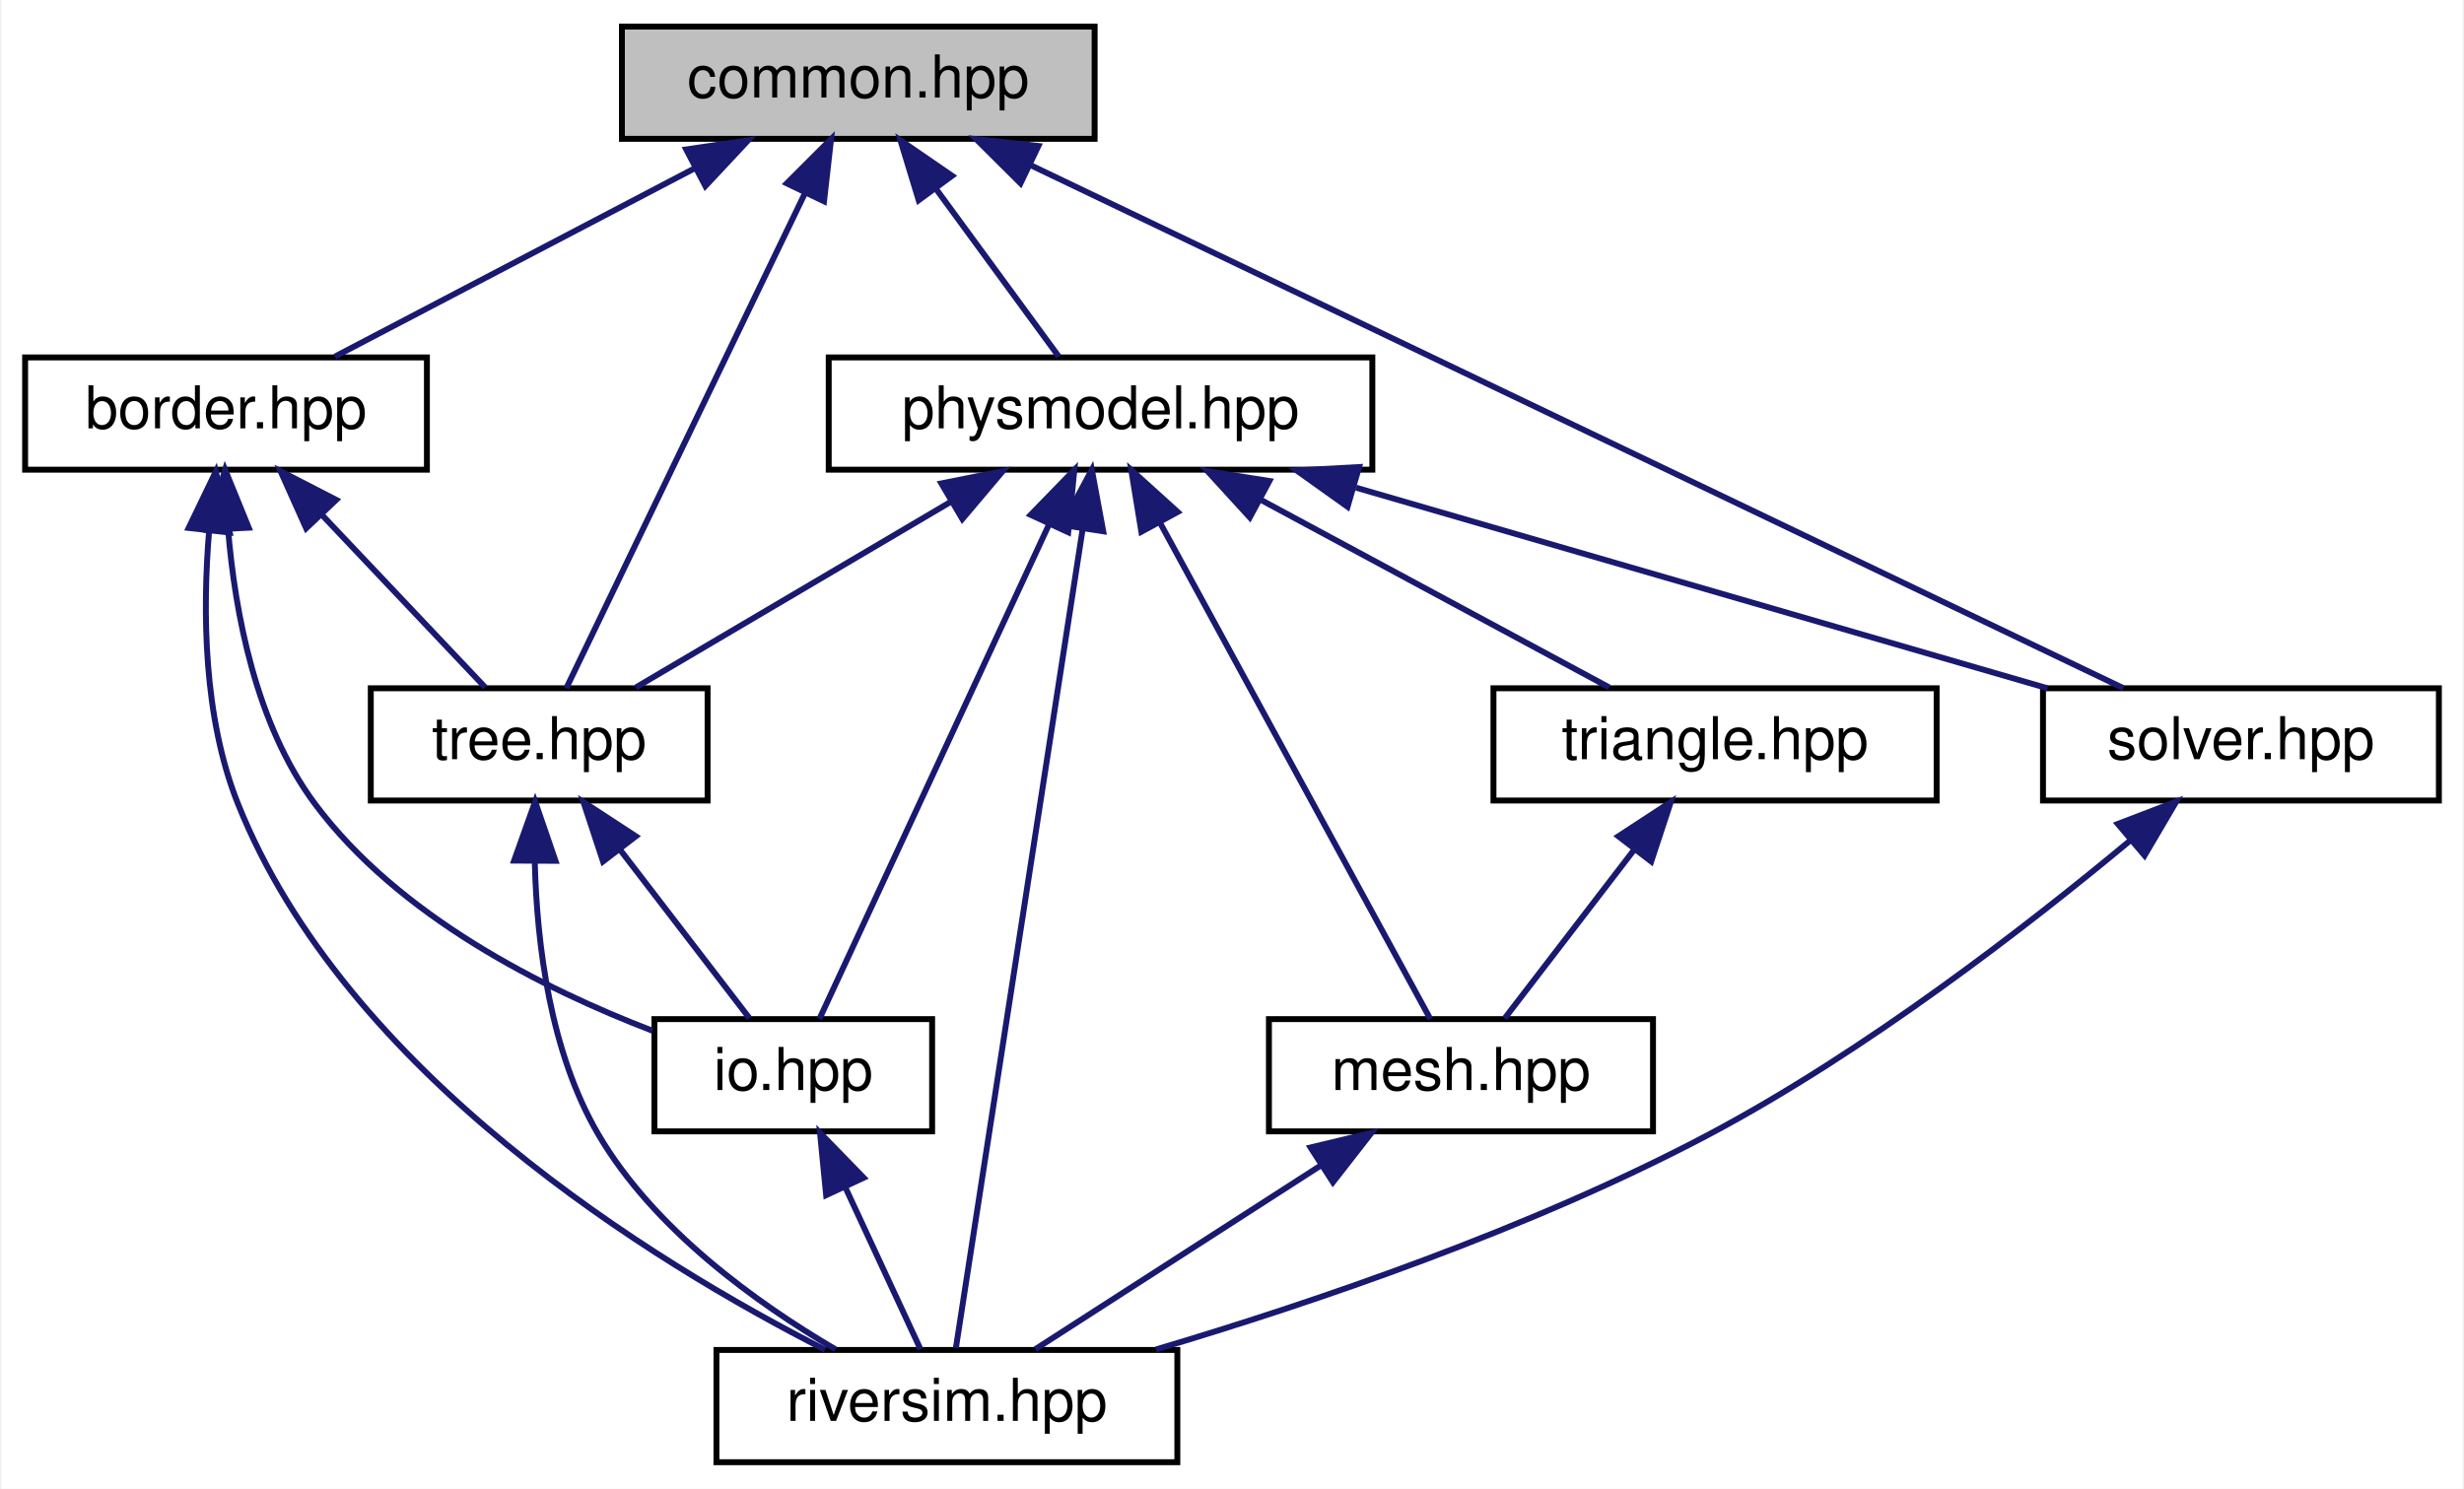
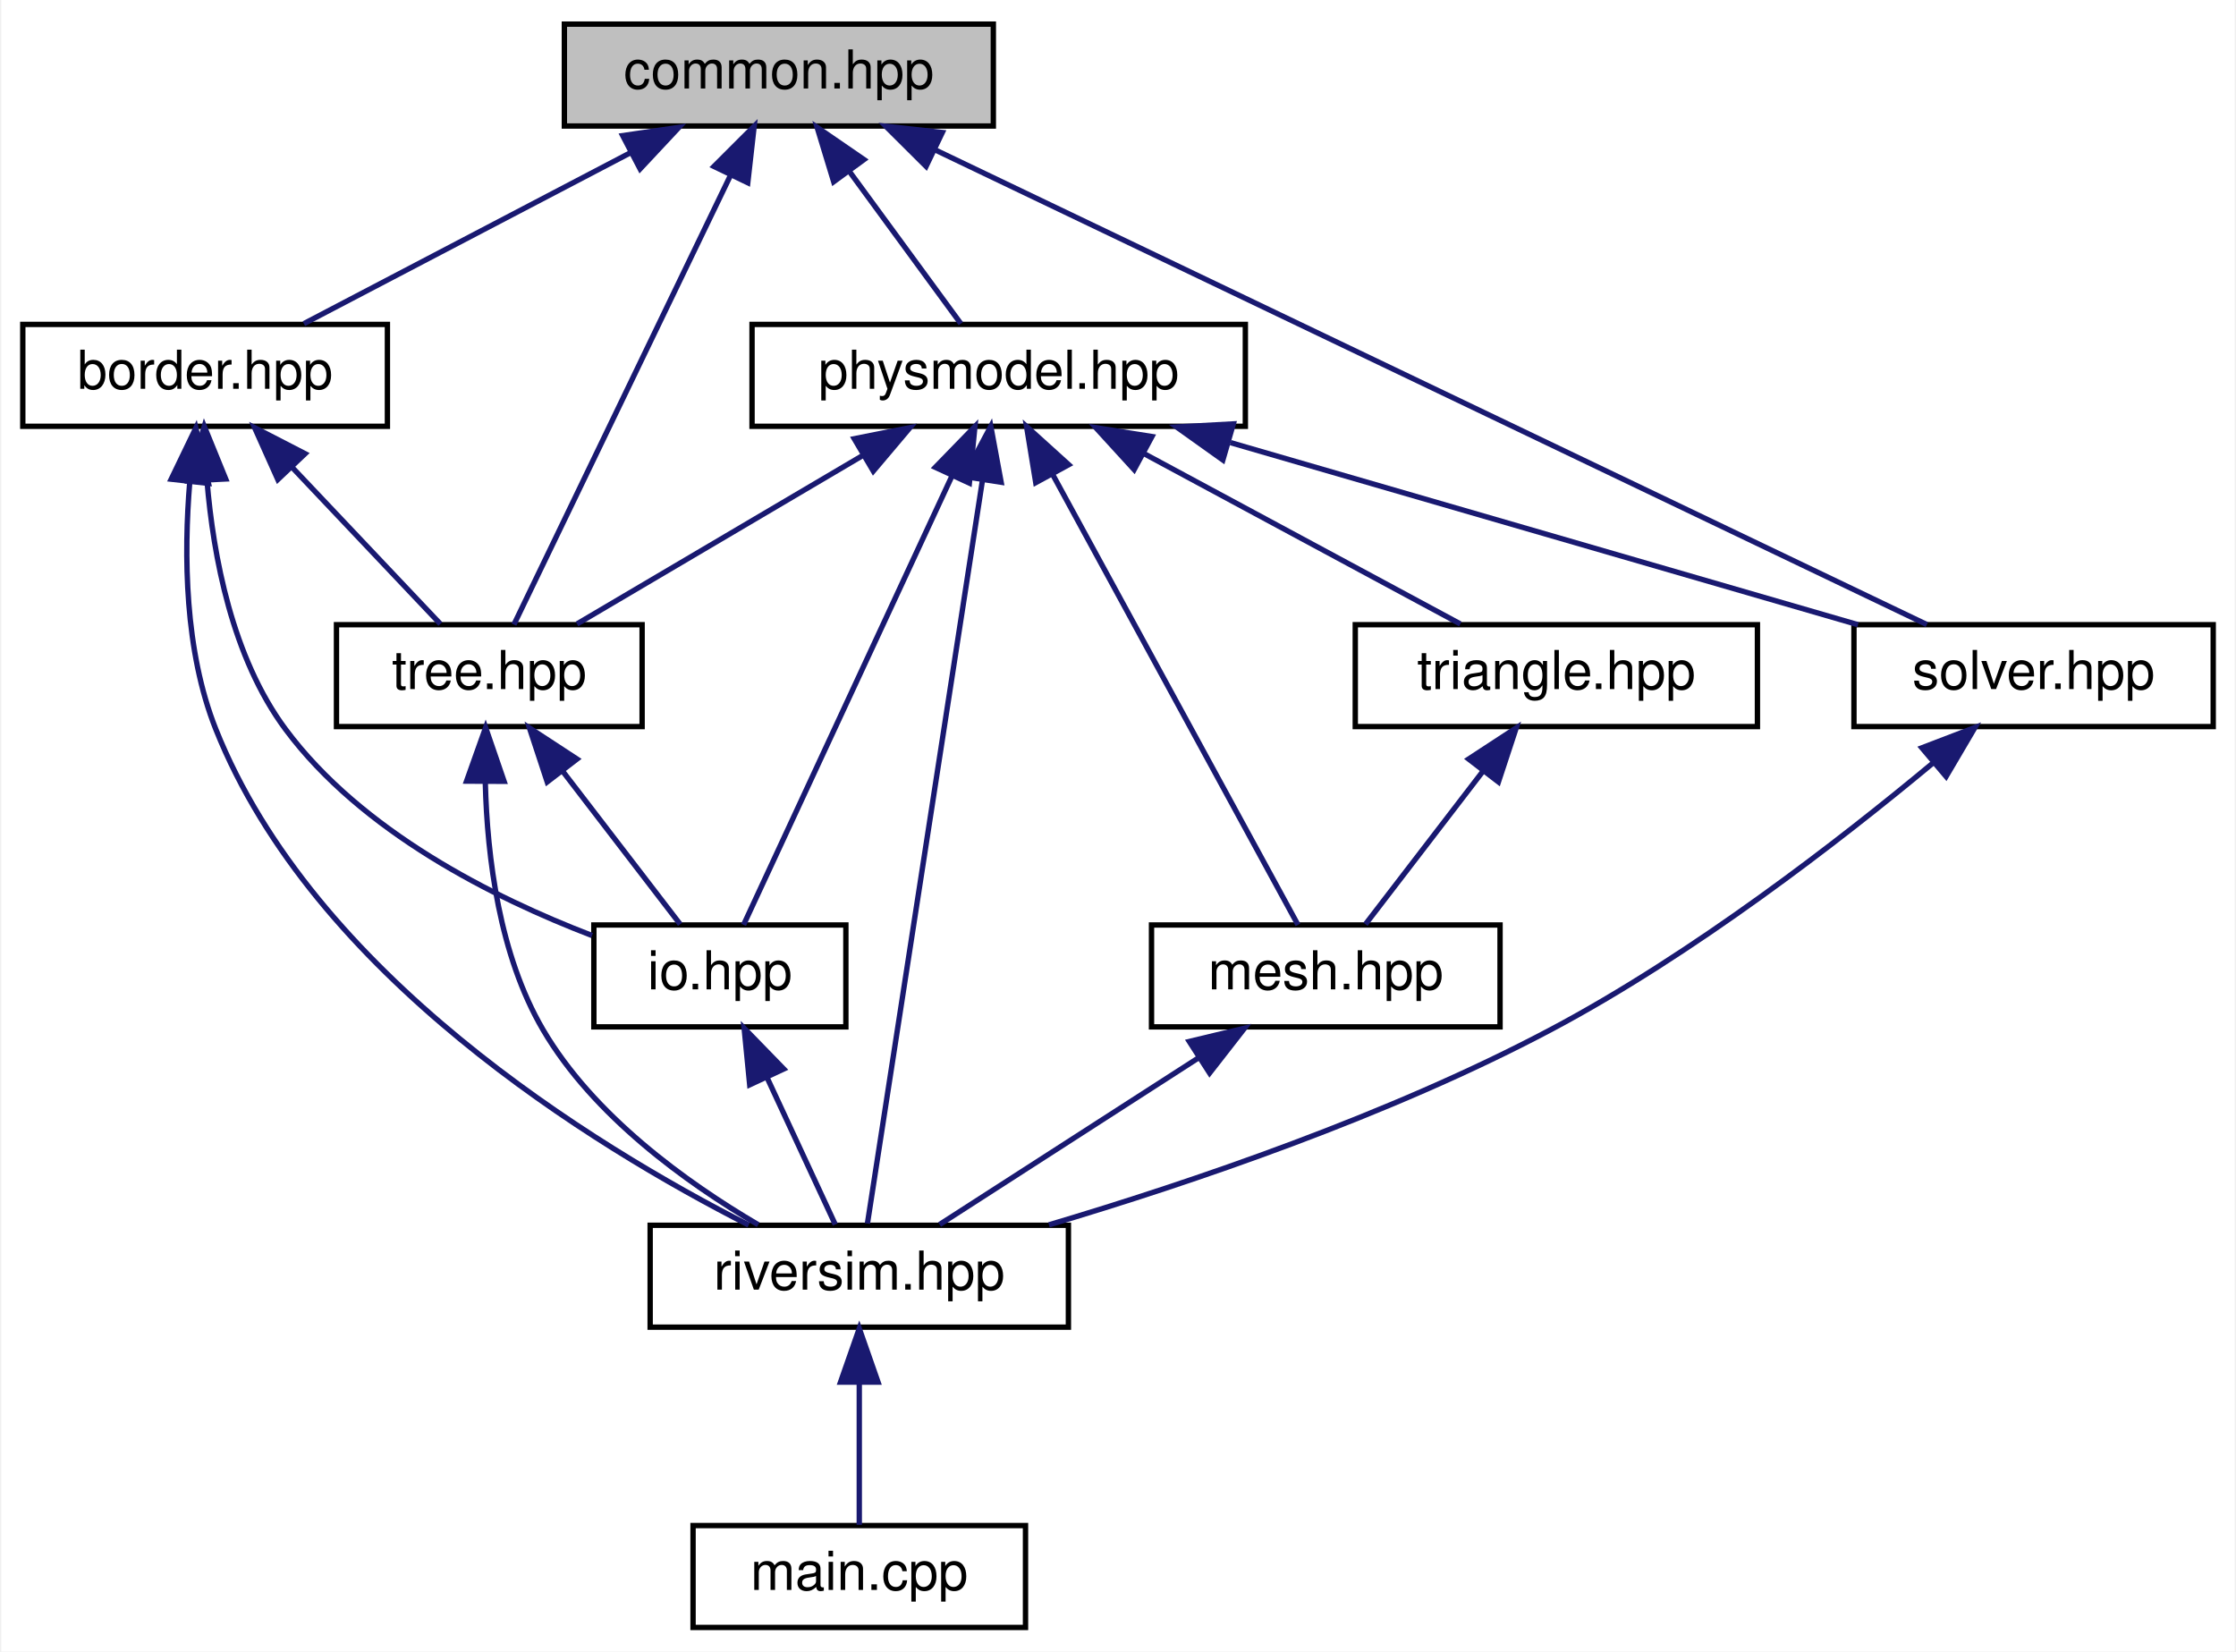
- <svg xmlns="http://www.w3.org/2000/svg" xmlns:xlink="http://www.w3.org/1999/xlink" width="417pt" height="252pt" viewBox="0.00 0.00 416.50 252.00">
-   <g id="graph0" class="graph" transform="scale(1 1) rotate(0) translate(4 248)">
-     <polygon fill="#ffffff" stroke="transparent" points="-4,4 -4,-248 412.5,-248 412.5,4 -4,4" />
+ <svg xmlns="http://www.w3.org/2000/svg" xmlns:xlink="http://www.w3.org/1999/xlink" width="417pt" height="308pt" viewBox="0.00 0.00 416.50 308.00">
+   <g id="graph0" class="graph" transform="scale(1 1) rotate(0) translate(4 304)">
+     <polygon fill="#ffffff" stroke="transparent" points="-4,4 -4,-304 412.5,-304 412.5,4 -4,4" />
    <g id="node1" class="node">
-       <polygon fill="#bfbfbf" stroke="#000000" points="101,-224.5 101,-243.5 181,-243.5 181,-224.5 101,-224.5" />
-       <text text-anchor="middle" x="141" y="-231.5" font-family="Helvetica,sans-Serif" font-size="10.00" fill="#000000">common.hpp</text>
+       <polygon fill="#bfbfbf" stroke="#000000" points="101,-280.5 101,-299.5 181,-299.5 181,-280.5 101,-280.5" />
+       <text text-anchor="middle" x="141" y="-287.5" font-family="Helvetica,sans-Serif" font-size="10.00" fill="#000000">common.hpp</text>
    </g>
    <g id="node2" class="node">
      <g id="a_node2">
        <a xlink:href="border_8hpp.html" target="_top" xlink:title="Generate initial predefinide border geometry and its source positions. ">
-           <polygon fill="#ffffff" stroke="#000000" points="0,-168.5 0,-187.5 68,-187.5 68,-168.5 0,-168.5" />
-           <text text-anchor="middle" x="34" y="-175.5" font-family="Helvetica,sans-Serif" font-size="10.00" fill="#000000">border.hpp</text>
+           <polygon fill="#ffffff" stroke="#000000" points="0,-224.5 0,-243.5 68,-243.5 68,-224.5 0,-224.5" />
+           <text text-anchor="middle" x="34" y="-231.5" font-family="Helvetica,sans-Serif" font-size="10.00" fill="#000000">border.hpp</text>
        </a>
      </g>
    </g>
    <g id="edge1" class="edge">
-       <path fill="none" stroke="#191970" d="M113.48,-219.597C94.298,-209.558 69.232,-196.439 52.424,-187.643" />
-       <polygon fill="#191970" stroke="#191970" points="111.879,-222.709 122.362,-224.245 115.125,-216.507 111.879,-222.709" />
+       <path fill="none" stroke="#191970" d="M113.48,-275.597C94.298,-265.558 69.232,-252.439 52.424,-243.643" />
+       <polygon fill="#191970" stroke="#191970" points="111.879,-278.709 122.362,-280.245 115.125,-272.507 111.879,-278.709" />
    </g>
-     <g id="node5" class="node">
-       <g id="a_node5">
+     <g id="node6" class="node">
+       <g id="a_node6">
        <a xlink:href="tree_8hpp.html" target="_top" xlink:title="Holds all functionality that you need to work with tree(network) of river, its separate branches and ...">
-           <polygon fill="#ffffff" stroke="#000000" points="58.5,-112.5 58.5,-131.5 115.5,-131.5 115.5,-112.5 58.5,-112.5" />
-           <text text-anchor="middle" x="87" y="-119.5" font-family="Helvetica,sans-Serif" font-size="10.00" fill="#000000">tree.hpp</text>
+           <polygon fill="#ffffff" stroke="#000000" points="58.5,-168.5 58.5,-187.5 115.5,-187.5 115.5,-168.5 58.5,-168.5" />
+           <text text-anchor="middle" x="87" y="-175.5" font-family="Helvetica,sans-Serif" font-size="10.00" fill="#000000">tree.hpp</text>
        </a>
      </g>
    </g>
-     <g id="edge18" class="edge">
-       <path fill="none" stroke="#191970" d="M131.96,-215.25C120.314,-191.095 100.51,-150.02 91.592,-131.525" />
-       <polygon fill="#191970" stroke="#191970" points="128.9,-216.963 136.396,-224.451 135.206,-213.923 128.9,-216.963" />
+     <g id="edge19" class="edge">
+       <path fill="none" stroke="#191970" d="M131.96,-271.25C120.314,-247.095 100.51,-206.02 91.592,-187.525" />
+       <polygon fill="#191970" stroke="#191970" points="128.9,-272.963 136.396,-280.451 135.206,-269.923 128.9,-272.963" />
    </g>
-     <g id="node6" class="node">
-       <g id="a_node6">
+     <g id="node7" class="node">
+       <g id="a_node7">
        <a xlink:href="physmodel_8hpp.html" target="_top" xlink:title="Contains all RiverSim program parameters. ">
-           <polygon fill="#ffffff" stroke="#000000" points="136,-168.5 136,-187.5 228,-187.5 228,-168.5 136,-168.5" />
-           <text text-anchor="middle" x="182" y="-175.5" font-family="Helvetica,sans-Serif" font-size="10.00" fill="#000000">physmodel.hpp</text>
+           <polygon fill="#ffffff" stroke="#000000" points="136,-224.5 136,-243.5 228,-243.5 228,-224.5 136,-224.5" />
+           <text text-anchor="middle" x="182" y="-231.5" font-family="Helvetica,sans-Serif" font-size="10.00" fill="#000000">physmodel.hpp</text>
+         </a>
+       </g>
+     </g>
+     <g id="edge9" class="edge">
+       <path fill="none" stroke="#191970" d="M154.236,-271.921C161.121,-262.518 169.261,-251.4 174.94,-243.643" />
+       <polygon fill="#191970" stroke="#191970" points="151.225,-270.109 148.142,-280.245 156.873,-274.245 151.225,-270.109" />
+     </g>
+     <g id="node10" class="node">
+       <g id="a_node10">
+         <a xlink:href="solver_8hpp.html" target="_top" xlink:title="PDE Solver and Integration tool. ">
+           <polygon fill="#ffffff" stroke="#000000" points="341.5,-168.5 341.5,-187.5 408.5,-187.5 408.5,-168.5 341.5,-168.5" />
+           <text text-anchor="middle" x="375" y="-175.5" font-family="Helvetica,sans-Serif" font-size="10.00" fill="#000000">solver.hpp</text>
+         </a>
+       </g>
+     </g>
+     <g id="edge20" class="edge">
+       <path fill="none" stroke="#191970" d="M170.233,-276.008C218.539,-252.887 313.784,-207.3 355.1,-187.525" />
+       <polygon fill="#191970" stroke="#191970" points="168.46,-272.977 160.951,-280.451 171.482,-279.291 168.46,-272.977" />
+     </g>
+     <g id="node3" class="node">
+       <g id="a_node3">
+         <a xlink:href="io_8hpp.html" target="_top" xlink:title="Contains functionality to read and write state of program(simulation data) and program options...">
+           <polygon fill="#ffffff" stroke="#000000" points="106.5,-112.5 106.5,-131.5 153.5,-131.5 153.5,-112.5 106.5,-112.5" />
+           <text text-anchor="middle" x="130" y="-119.5" font-family="Helvetica,sans-Serif" font-size="10.00" fill="#000000">io.hpp</text>
+         </a>
+       </g>
+     </g>
+     <g id="edge2" class="edge">
+       <path fill="none" stroke="#191970" d="M34.354,-214.37C35.522,-200.245 39.048,-181.398 49,-168 63.176,-148.916 87.78,-136.582 106.161,-129.537" />
+       <polygon fill="#191970" stroke="#191970" points="30.852,-214.329 33.846,-224.492 37.843,-214.68 30.852,-214.329" />
+     </g>
+     <g id="node4" class="node">
+       <g id="a_node4">
+         <a xlink:href="riversim_8hpp.html" target="_top" xlink:title="Some general routines like backward, forward simulation etc. ">
+           <polygon fill="#ffffff" stroke="#000000" points="117,-56.5 117,-75.5 195,-75.5 195,-56.5 117,-56.5" />
+           <text text-anchor="middle" x="156" y="-63.5" font-family="Helvetica,sans-Serif" font-size="10.00" fill="#000000">riversim.hpp</text>
        </a>
      </g>
    </g>
    <g id="edge8" class="edge">
-       <path fill="none" stroke="#191970" d="M154.236,-215.921C161.121,-206.518 169.261,-195.4 174.94,-187.643" />
-       <polygon fill="#191970" stroke="#191970" points="151.225,-214.109 148.142,-224.245 156.873,-218.244 151.225,-214.109" />
+       <path fill="none" stroke="#191970" d="M31.135,-214.078C30.016,-200.594 30.16,-182.641 36,-168 54.236,-122.287 106.154,-90.43 135.373,-75.545" />
+       <polygon fill="#191970" stroke="#191970" points="27.675,-214.638 32.274,-224.183 34.631,-213.853 27.675,-214.638" />
+     </g>
+     <g id="edge5" class="edge">
+       <path fill="none" stroke="#191970" d="M50.29,-216.788C59.356,-207.208 70.305,-195.64 77.874,-187.643" />
+       <polygon fill="#191970" stroke="#191970" points="47.564,-214.577 43.232,-224.245 52.648,-219.388 47.564,-214.577" />
+     </g>
+     <g id="edge3" class="edge">
+       <path fill="none" stroke="#191970" d="M138.801,-103.044C143.077,-93.833 148.033,-83.16 151.523,-75.643" />
+       <polygon fill="#191970" stroke="#191970" points="135.565,-101.701 134.529,-112.246 141.915,-104.649 135.565,-101.701" />
+     </g>
+     <g id="node5" class="node">
+       <g id="a_node5">
+         <a xlink:href="main_8cpp.html" target="_top" xlink:title="Entry point of program and main loop handler. ">
+           <polygon fill="#ffffff" stroke="#000000" points="125,-.5 125,-19.5 187,-19.5 187,-.5 125,-.5" />
+           <text text-anchor="middle" x="156" y="-7.5" font-family="Helvetica,sans-Serif" font-size="10.00" fill="#000000">main.cpp</text>
+         </a>
+       </g>
+     </g>
+     <g id="edge4" class="edge">
+       <path fill="none" stroke="#191970" d="M156,-46.157C156,-37.155 156,-26.92 156,-19.643" />
+       <polygon fill="#191970" stroke="#191970" points="152.5,-46.245 156,-56.245 159.5,-46.246 152.5,-46.245" />
+     </g>
+     <g id="edge6" class="edge">
+       <path fill="none" stroke="#191970" d="M100.659,-160.211C107.926,-150.747 116.578,-139.48 122.596,-131.643" />
+       <polygon fill="#191970" stroke="#191970" points="97.804,-158.182 94.49,-168.245 103.356,-162.446 97.804,-158.182" />
+     </g>
+     <g id="edge7" class="edge">
+       <path fill="none" stroke="#191970" d="M86.258,-157.974C86.613,-144.183 88.86,-125.909 97,-112 106.381,-95.97 123.691,-83.495 137.145,-75.606" />
+       <polygon fill="#191970" stroke="#191970" points="82.76,-158.331 86.318,-168.311 89.76,-158.291 82.76,-158.331" />
+     </g>
+     <g id="edge10" class="edge">
+       <path fill="none" stroke="#191970" d="M173.294,-215.25C162.08,-191.095 143.009,-150.02 134.422,-131.525" />
+       <polygon fill="#191970" stroke="#191970" points="170.181,-216.855 177.566,-224.451 176.53,-213.907 170.181,-216.855" />
+     </g>
+     <g id="edge18" class="edge">
+       <path fill="none" stroke="#191970" d="M178.945,-214.26C173.359,-178.167 161.69,-102.766 157.521,-75.828" />
+       <polygon fill="#191970" stroke="#191970" points="175.539,-215.139 180.528,-224.486 182.457,-214.069 175.539,-215.139" />
+     </g>
+     <g id="edge11" class="edge">
+       <path fill="none" stroke="#191970" d="M156.632,-219.047C139.729,-209.082 118.01,-196.279 103.358,-187.643" />
+       <polygon fill="#191970" stroke="#191970" points="155.06,-222.183 165.452,-224.245 158.615,-216.152 155.06,-222.183" />
+     </g>
+     <g id="node8" class="node">
+       <g id="a_node8">
+         <a xlink:href="triangle_8hpp.html" target="_top" xlink:title="Piece of Art Mesh Generation Tool, Winner of the 2003 James Hardy Wilkinson Prize in Numerical Softwa...">
+           <polygon fill="#ffffff" stroke="#000000" points="248.5,-168.5 248.5,-187.5 323.5,-187.5 323.5,-168.5 248.5,-168.5" />
+           <text text-anchor="middle" x="286" y="-175.5" font-family="Helvetica,sans-Serif" font-size="10.00" fill="#000000">triangle.hpp</text>
+         </a>
+       </g>
+     </g>
+     <g id="edge12" class="edge">
+       <path fill="none" stroke="#191970" d="M209.003,-219.46C227.614,-209.439 251.83,-196.399 268.092,-187.643" />
+       <polygon fill="#191970" stroke="#191970" points="207.261,-216.423 200.115,-224.245 210.579,-222.586 207.261,-216.423" />
    </g>
    <g id="node9" class="node">
      <g id="a_node9">
-         <a xlink:href="solver_8hpp.html" target="_top" xlink:title="PDE Solver and Integration tool. ">
-           <polygon fill="#ffffff" stroke="#000000" points="341.5,-112.5 341.5,-131.5 408.5,-131.5 408.5,-112.5 341.5,-112.5" />
-           <text text-anchor="middle" x="375" y="-119.5" font-family="Helvetica,sans-Serif" font-size="10.00" fill="#000000">solver.hpp</text>
+         <a xlink:href="mesh_8hpp.html" target="_top" xlink:title="Mesh generation functionality. ">
+           <polygon fill="#ffffff" stroke="#000000" points="210.5,-112.5 210.5,-131.5 275.5,-131.5 275.5,-112.5 210.5,-112.5" />
+           <text text-anchor="middle" x="243" y="-119.5" font-family="Helvetica,sans-Serif" font-size="10.00" fill="#000000">mesh.hpp</text>
        </a>
      </g>
    </g>
-     <g id="edge19" class="edge">
-       <path fill="none" stroke="#191970" d="M170.233,-220.008C218.539,-196.887 313.784,-151.3 355.1,-131.525" />
-       <polygon fill="#191970" stroke="#191970" points="168.46,-216.977 160.951,-224.451 171.482,-223.291 168.46,-216.977" />
+     <g id="edge15" class="edge">
+       <path fill="none" stroke="#191970" d="M192.036,-215.572C205.168,-191.462 227.694,-150.103 237.812,-131.525" />
+       <polygon fill="#191970" stroke="#191970" points="188.91,-213.995 187.201,-224.451 195.058,-217.343 188.91,-213.995" />
    </g>
-     <g id="node3" class="node">
-       <g id="a_node3">
-         <a xlink:href="io_8hpp.html" target="_top" xlink:title="Contains functionality to read and write state of program(simulation data) and program options...">
-           <polygon fill="#ffffff" stroke="#000000" points="106.5,-56.5 106.5,-75.5 153.5,-75.5 153.5,-56.5 106.5,-56.5" />
-           <text text-anchor="middle" x="130" y="-63.5" font-family="Helvetica,sans-Serif" font-size="10.00" fill="#000000">io.hpp</text>
-         </a>
-       </g>
+     <g id="edge16" class="edge">
+       <path fill="none" stroke="#191970" d="M225.232,-221.456C260.66,-211.177 310.037,-196.849 342.255,-187.501" />
+       <polygon fill="#191970" stroke="#191970" points="223.806,-218.225 215.178,-224.373 225.757,-224.948 223.806,-218.225" />
    </g>
-     <g id="edge2" class="edge">
-       <path fill="none" stroke="#191970" d="M34.354,-158.37C35.522,-144.245 39.048,-125.397 49,-112 63.176,-92.916 87.78,-80.582 106.161,-73.537" />
-       <polygon fill="#191970" stroke="#191970" points="30.852,-158.329 33.846,-168.492 37.843,-158.68 30.852,-158.329" />
+     <g id="edge13" class="edge">
+       <path fill="none" stroke="#191970" d="M272.341,-160.211C265.074,-150.747 256.422,-139.48 250.404,-131.643" />
+       <polygon fill="#191970" stroke="#191970" points="269.644,-162.446 278.51,-168.245 275.196,-158.182 269.644,-162.446" />
    </g>
-     <g id="node4" class="node">
-       <g id="a_node4">
-         <a xlink:href="riversim_8hpp.html" target="_top" xlink:title="Some general routines like backward, forward simulation etc. ">
-           <polygon fill="#ffffff" stroke="#000000" points="117,-.5 117,-19.5 195,-19.5 195,-.5 117,-.5" />
-           <text text-anchor="middle" x="156" y="-7.5" font-family="Helvetica,sans-Serif" font-size="10.00" fill="#000000">riversim.hpp</text>
-         </a>
-       </g>
-     </g>
-     <g id="edge7" class="edge">
-       <path fill="none" stroke="#191970" d="M31.135,-158.078C30.016,-144.594 30.16,-126.641 36,-112 54.236,-66.287 106.154,-34.43 135.373,-19.545" />
-       <polygon fill="#191970" stroke="#191970" points="27.675,-158.638 32.274,-168.183 34.631,-157.853 27.675,-158.638" />
-     </g>
-     <g id="edge4" class="edge">
-       <path fill="none" stroke="#191970" d="M50.29,-160.788C59.356,-151.208 70.305,-139.64 77.874,-131.643" />
-       <polygon fill="#191970" stroke="#191970" points="47.564,-158.577 43.232,-168.245 52.648,-163.388 47.564,-158.577" />
-     </g>
-     <g id="edge3" class="edge">
-       <path fill="none" stroke="#191970" d="M138.801,-47.044C143.077,-37.833 148.033,-27.16 151.523,-19.643" />
-       <polygon fill="#191970" stroke="#191970" points="135.565,-45.702 134.529,-56.245 141.915,-48.649 135.565,-45.702" />
-     </g>
-     <g id="edge5" class="edge">
-       <path fill="none" stroke="#191970" d="M100.659,-104.211C107.926,-94.747 116.578,-83.48 122.596,-75.643" />
-       <polygon fill="#191970" stroke="#191970" points="97.804,-102.182 94.49,-112.246 103.356,-106.446 97.804,-102.182" />
-     </g>
-     <g id="edge6" class="edge">
-       <path fill="none" stroke="#191970" d="M86.258,-101.974C86.613,-88.183 88.86,-69.909 97,-56 106.381,-39.97 123.691,-27.495 137.145,-19.606" />
-       <polygon fill="#191970" stroke="#191970" points="82.76,-102.331 86.318,-112.311 89.76,-102.291 82.76,-102.331" />
-     </g>
-     <g id="edge9" class="edge">
-       <path fill="none" stroke="#191970" d="M173.294,-159.25C162.08,-135.095 143.009,-94.02 134.422,-75.525" />
-       <polygon fill="#191970" stroke="#191970" points="170.181,-160.855 177.566,-168.451 176.53,-157.907 170.181,-160.855" />
+     <g id="edge14" class="edge">
+       <path fill="none" stroke="#191970" d="M219.338,-106.769C203.921,-96.846 184.274,-84.199 170.981,-75.643" />
+       <polygon fill="#191970" stroke="#191970" points="217.543,-109.776 227.846,-112.246 221.332,-103.89 217.543,-109.776" />
    </g>
    <g id="edge17" class="edge">
-       <path fill="none" stroke="#191970" d="M178.945,-158.26C173.359,-122.167 161.69,-46.766 157.521,-19.828" />
-       <polygon fill="#191970" stroke="#191970" points="175.539,-159.139 180.528,-168.486 182.457,-158.069 175.539,-159.139" />
-     </g>
-     <g id="edge10" class="edge">
-       <path fill="none" stroke="#191970" d="M156.632,-163.047C139.729,-153.082 118.01,-140.279 103.358,-131.643" />
-       <polygon fill="#191970" stroke="#191970" points="155.06,-166.183 165.452,-168.245 158.615,-160.152 155.06,-166.183" />
-     </g>
-     <g id="node7" class="node">
-       <g id="a_node7">
-         <a xlink:href="triangle_8hpp.html" target="_top" xlink:title="Piece of Art Mesh Generation Tool, Winner of the 2003 James Hardy Wilkinson Prize in Numerical Softwa...">
-           <polygon fill="#ffffff" stroke="#000000" points="248.5,-112.5 248.5,-131.5 323.5,-131.5 323.5,-112.5 248.5,-112.5" />
-           <text text-anchor="middle" x="286" y="-119.5" font-family="Helvetica,sans-Serif" font-size="10.00" fill="#000000">triangle.hpp</text>
-         </a>
-       </g>
-     </g>
-     <g id="edge11" class="edge">
-       <path fill="none" stroke="#191970" d="M209.003,-163.46C227.614,-153.439 251.83,-140.399 268.092,-131.643" />
-       <polygon fill="#191970" stroke="#191970" points="207.261,-160.423 200.115,-168.245 210.579,-166.586 207.261,-160.423" />
-     </g>
-     <g id="node8" class="node">
-       <g id="a_node8">
-         <a xlink:href="mesh_8hpp.html" target="_top" xlink:title="Mesh generation functionality. ">
-           <polygon fill="#ffffff" stroke="#000000" points="210.5,-56.5 210.5,-75.5 275.5,-75.5 275.5,-56.5 210.5,-56.5" />
-           <text text-anchor="middle" x="243" y="-63.5" font-family="Helvetica,sans-Serif" font-size="10.00" fill="#000000">mesh.hpp</text>
-         </a>
-       </g>
-     </g>
-     <g id="edge14" class="edge">
-       <path fill="none" stroke="#191970" d="M192.036,-159.572C205.168,-135.462 227.694,-94.103 237.812,-75.525" />
-       <polygon fill="#191970" stroke="#191970" points="188.91,-157.995 187.201,-168.451 195.058,-161.343 188.91,-157.995" />
-     </g>
-     <g id="edge15" class="edge">
-       <path fill="none" stroke="#191970" d="M225.232,-165.456C260.66,-155.177 310.037,-140.849 342.255,-131.501" />
-       <polygon fill="#191970" stroke="#191970" points="223.806,-162.225 215.178,-168.373 225.757,-168.948 223.806,-162.225" />
-     </g>
-     <g id="edge12" class="edge">
-       <path fill="none" stroke="#191970" d="M272.341,-104.211C265.074,-94.747 256.422,-83.48 250.404,-75.643" />
-       <polygon fill="#191970" stroke="#191970" points="269.644,-106.446 278.51,-112.246 275.196,-102.182 269.644,-106.446" />
-     </g>
-     <g id="edge13" class="edge">
-       <path fill="none" stroke="#191970" d="M219.338,-50.769C203.921,-40.846 184.274,-28.199 170.981,-19.643" />
-       <polygon fill="#191970" stroke="#191970" points="217.543,-53.776 227.846,-56.245 221.332,-47.89 217.543,-53.776" />
-     </g>
-     <g id="edge16" class="edge">
-       <path fill="none" stroke="#191970" d="M356.311,-105.769C338.818,-91.213 311.479,-70.043 285,-56 254.857,-40.013 217.974,-27.495 191.378,-19.581" />
-       <polygon fill="#191970" stroke="#191970" points="354.165,-108.538 364.06,-112.324 358.685,-103.194 354.165,-108.538" />
+       <path fill="none" stroke="#191970" d="M356.311,-161.769C338.818,-147.213 311.479,-126.043 285,-112 254.857,-96.013 217.974,-83.495 191.378,-75.581" />
+       <polygon fill="#191970" stroke="#191970" points="354.165,-164.538 364.06,-168.324 358.685,-159.194 354.165,-164.538" />
    </g>
  </g>
</svg>
